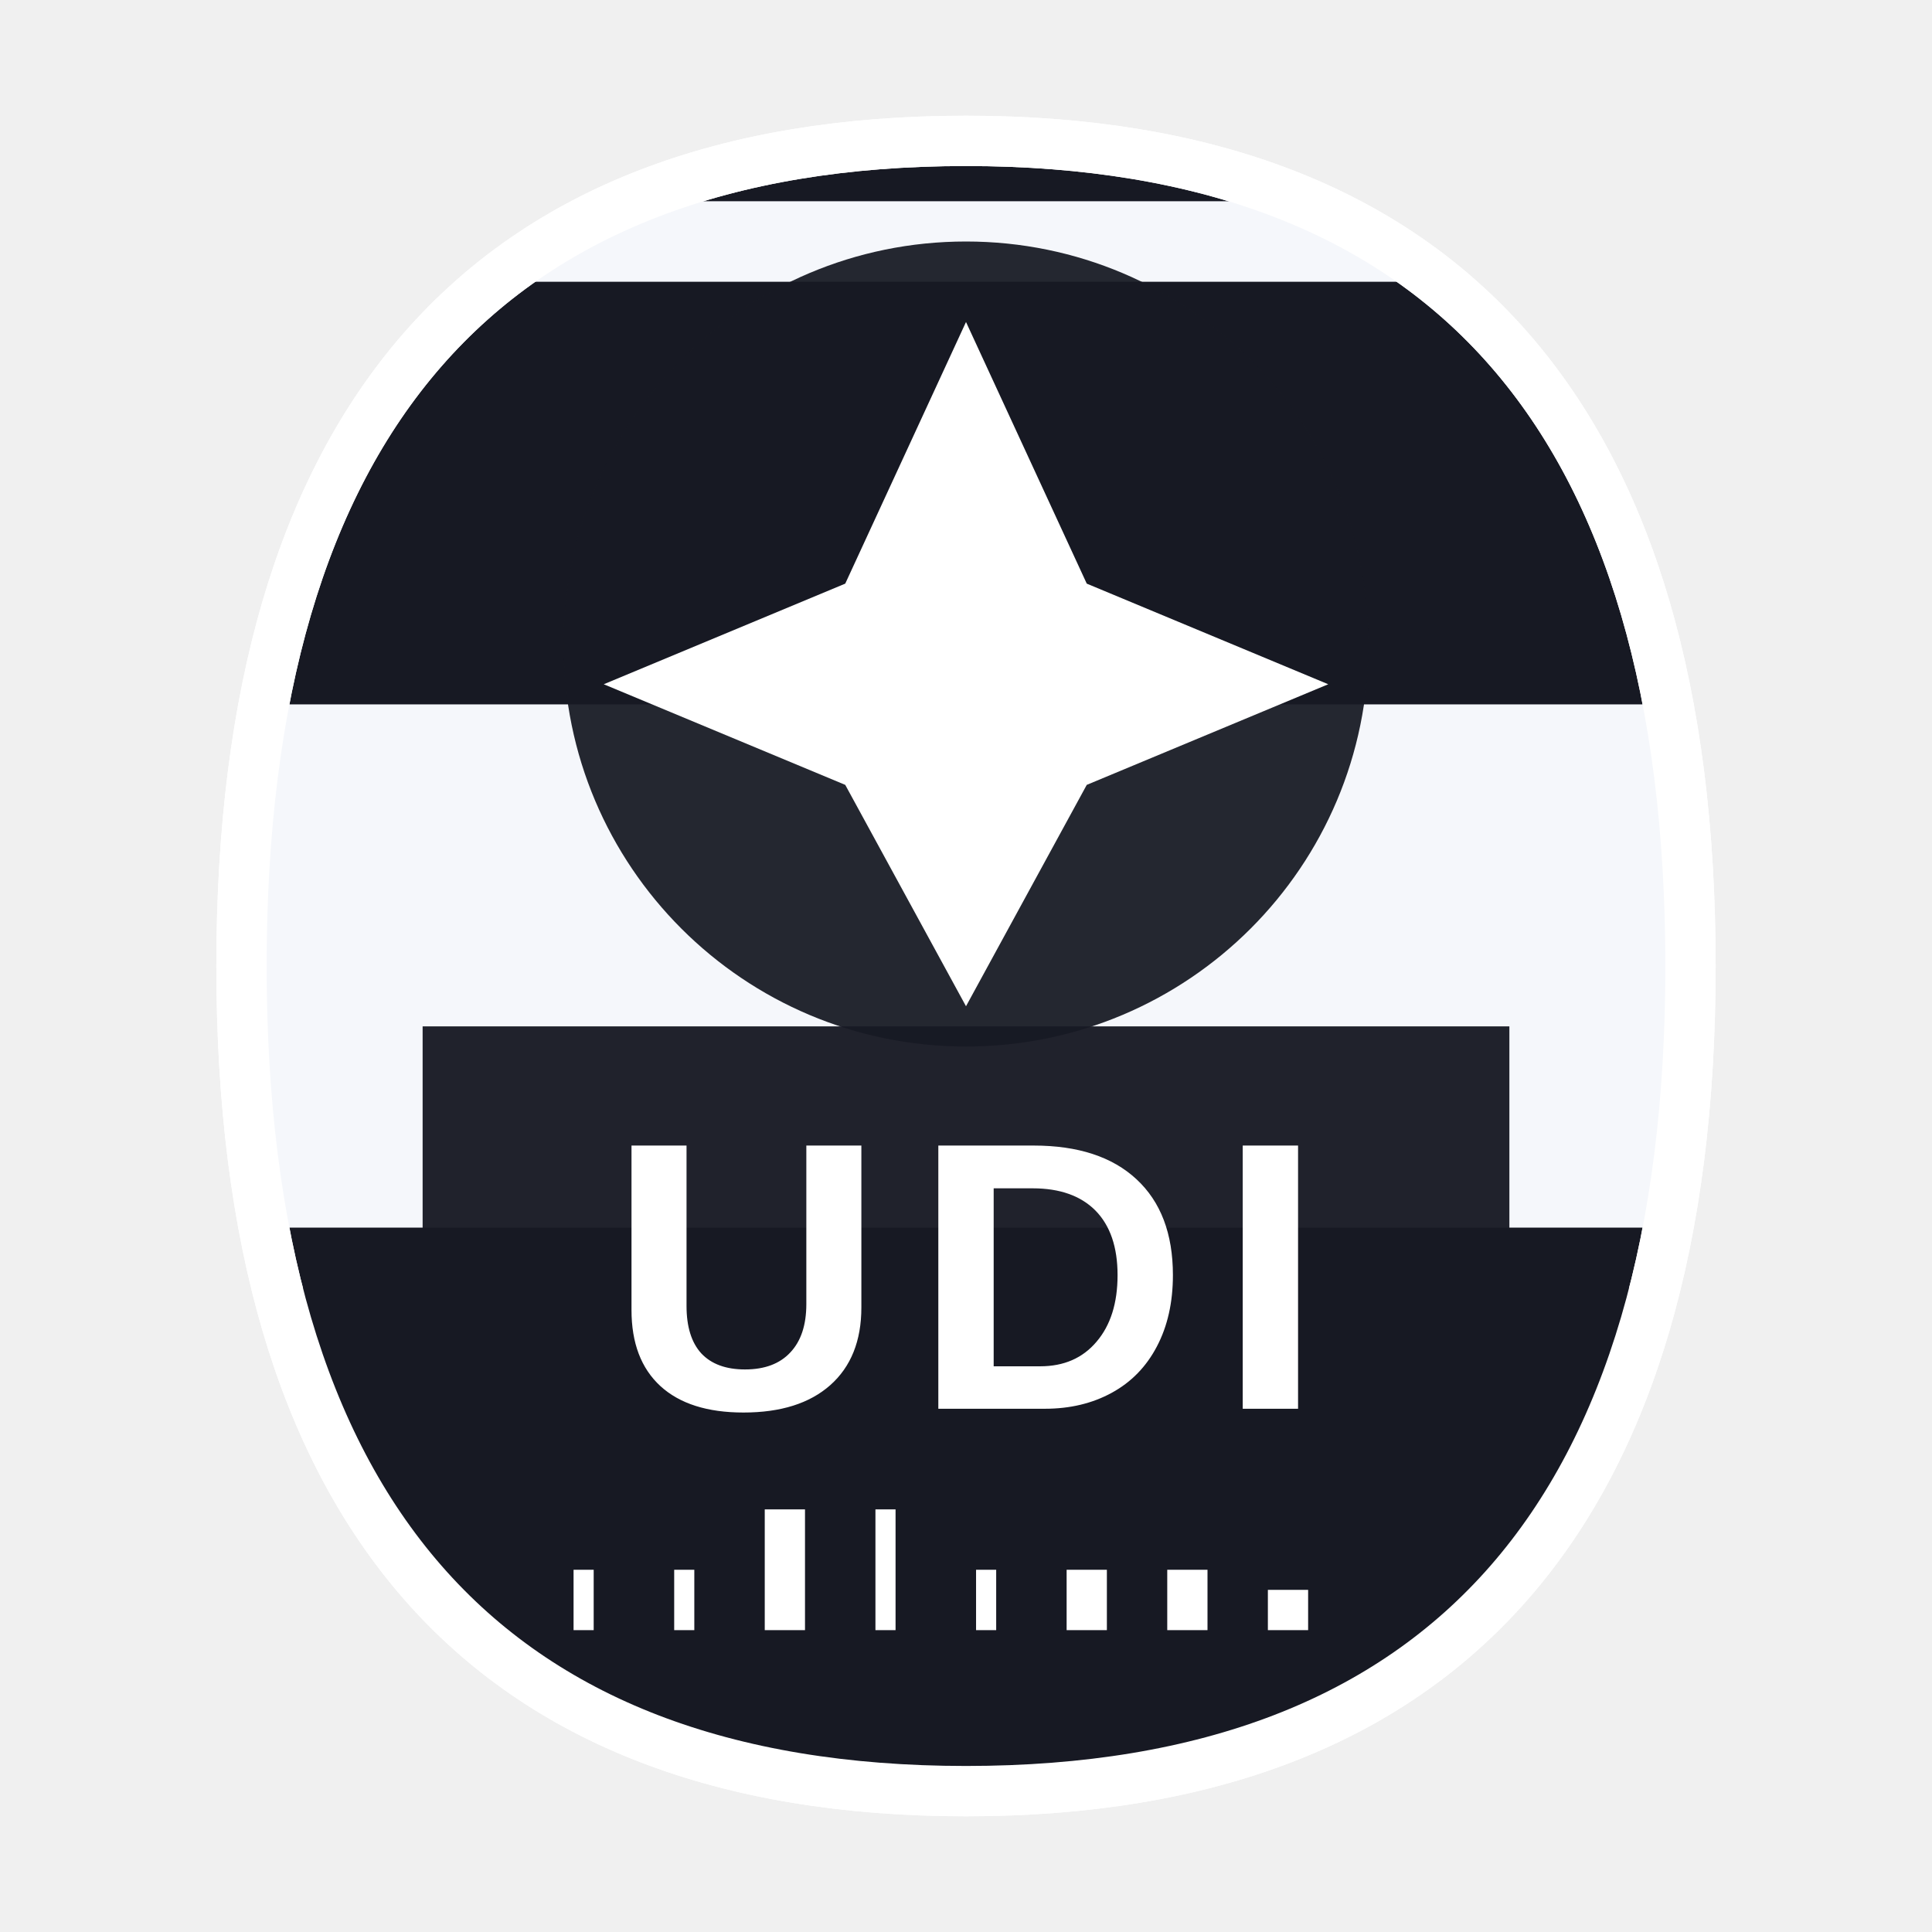
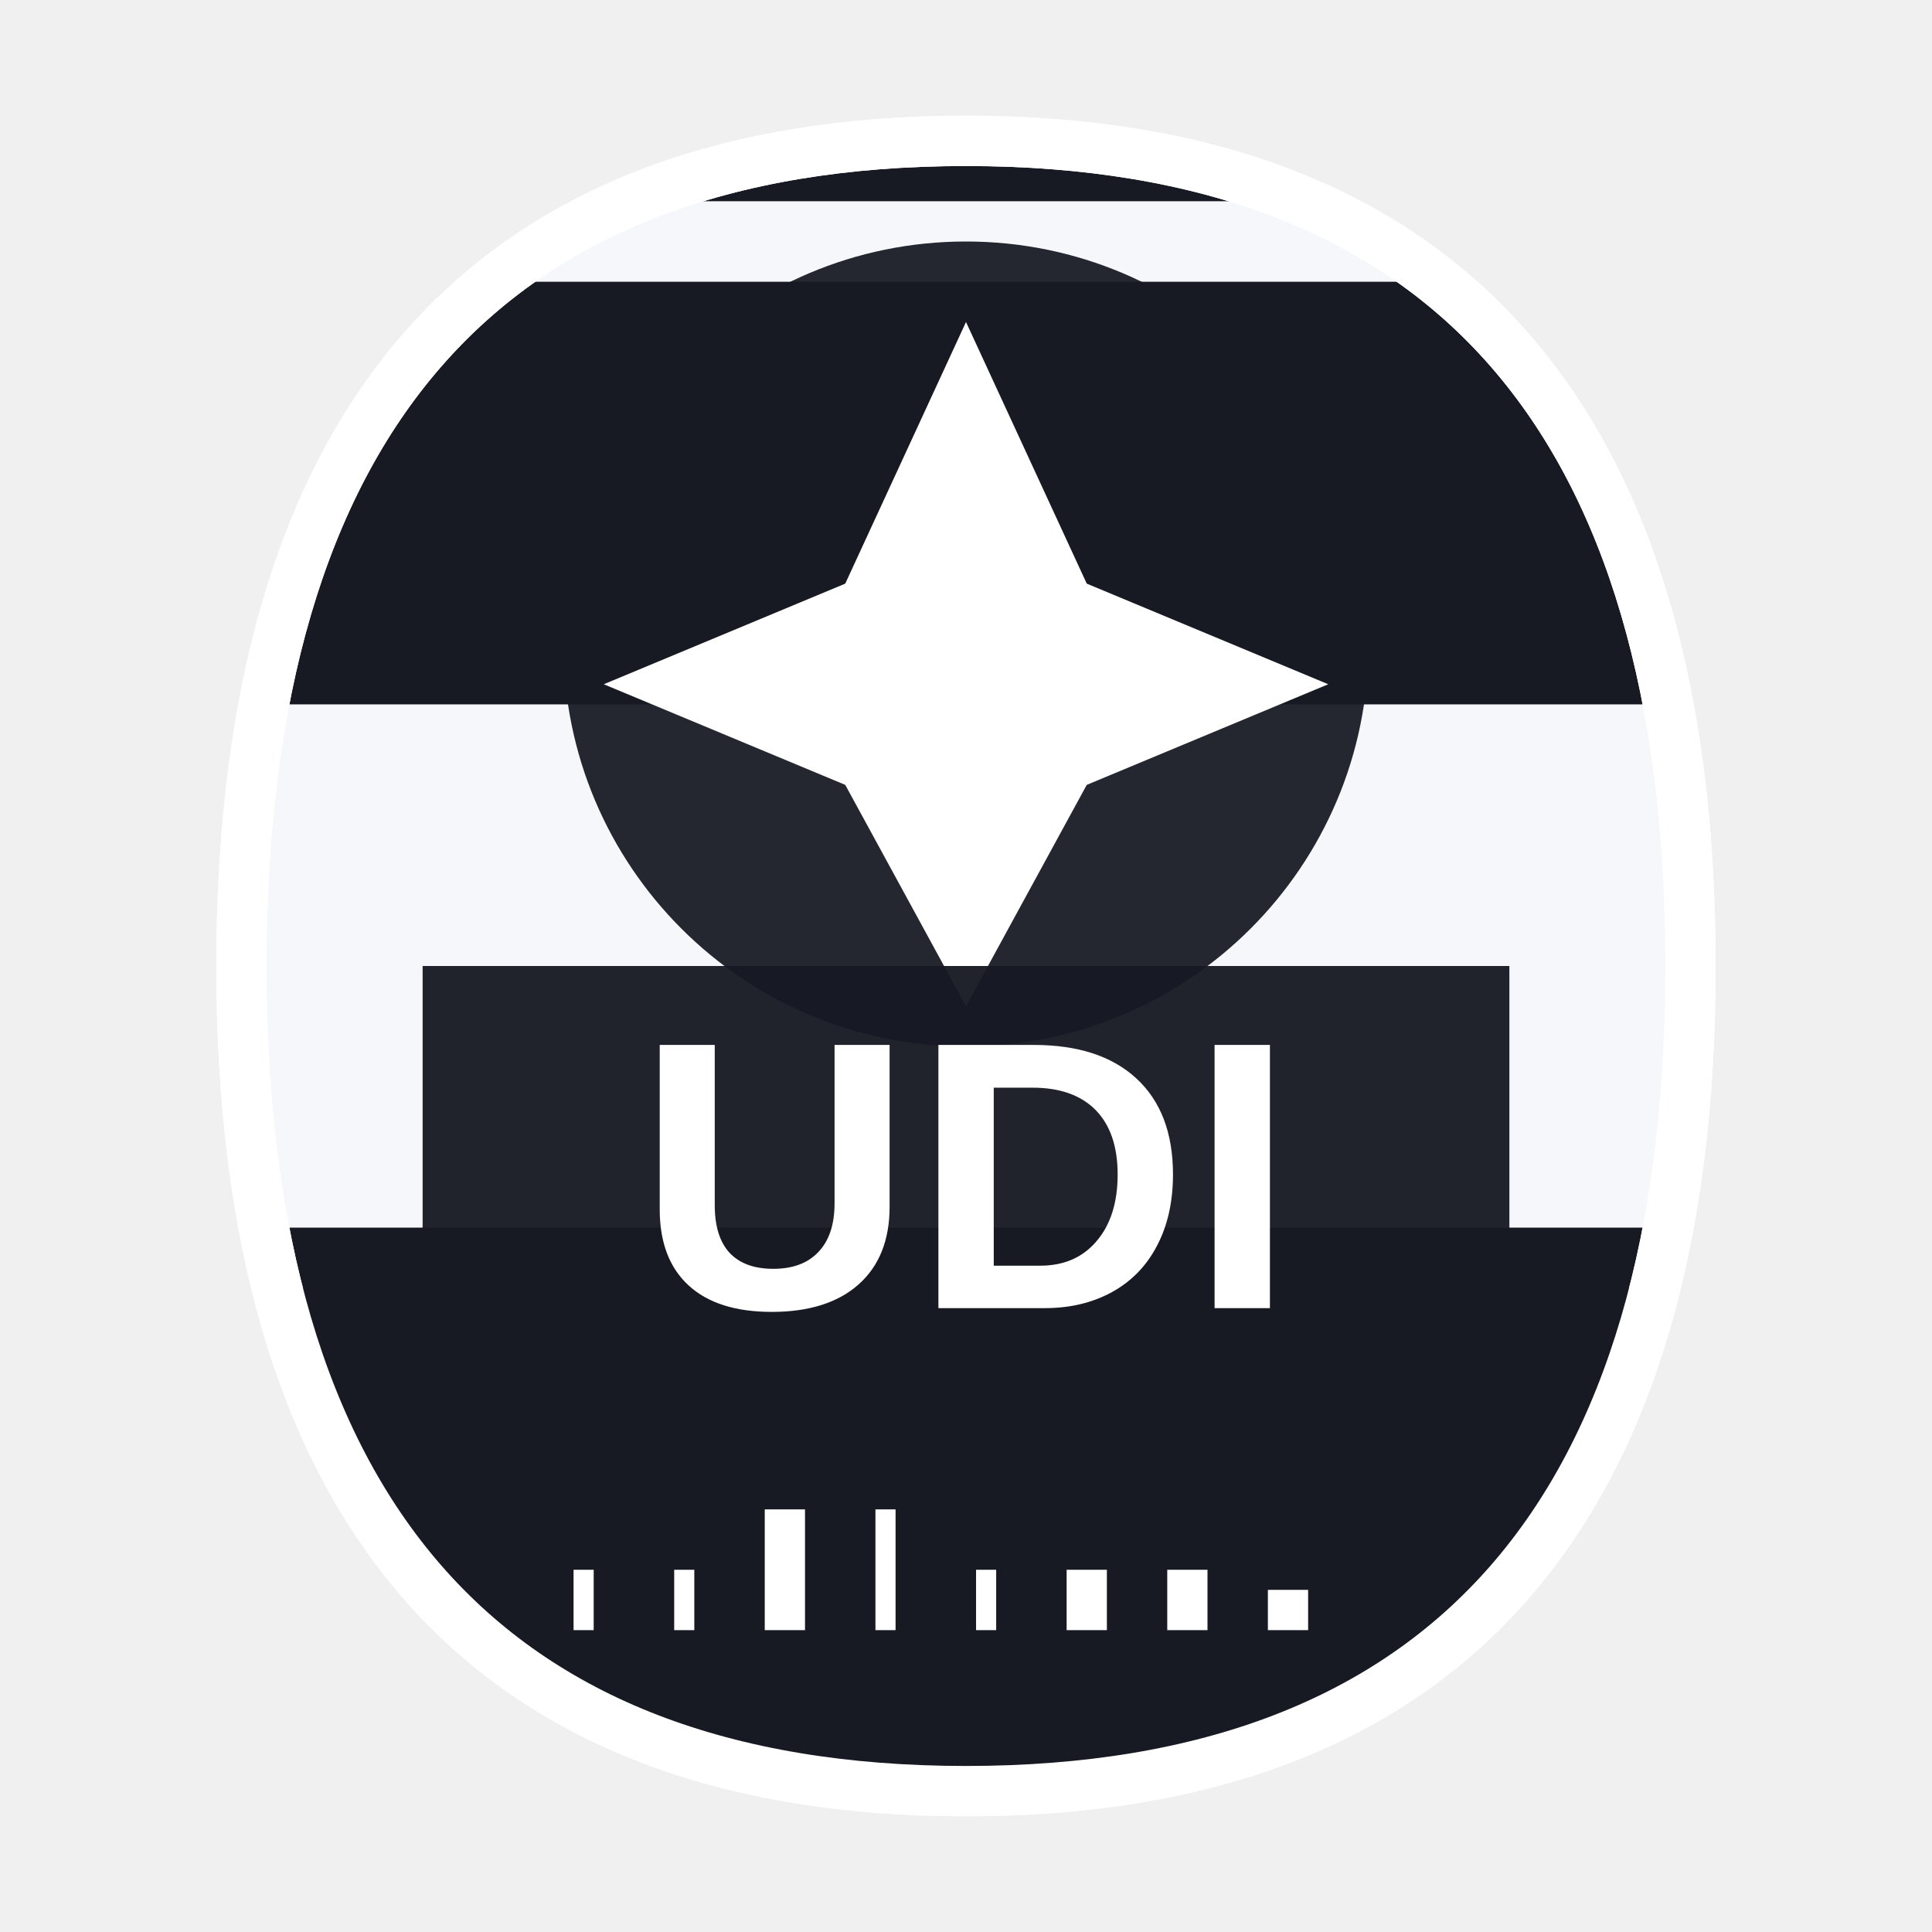
<svg xmlns="http://www.w3.org/2000/svg" viewBox="0 0 96 96" width="96" height="96" role="img">
  <defs>
-     <clipPath id="crest">
+     <clipPath id="crest-7cabadb8331090">
      <path d="M48 7C72 7 84 21 84 48S72 89 48 89 12 75 12 48 24 7 48 7Z" />
    </clipPath>
  </defs>
  <path d="M48 7C72 7 84 21 84 48S72 89 48 89 12 75 12 48 24 7 48 7Z" fill="#171923" stroke="#ffffff" stroke-width="2.5" />
-   <g clip-path="url(#crest)">
+   <g clip-path="url(#crest-7cabadb8331090)">
    <path d="M8 35h80v26H8Z" fill="#f5f7fb" />
    <path d="M8 64h80v24H8Z" fill="#171923" />
    <path d="M22 12H74" stroke="#f5f7fb" stroke-width="4" />
    <circle cx="48" cy="32" r="20" fill="#171923" opacity=".94" />
    <g style="color:#ffffff" fill="#ffffff" stroke-linejoin="round">
      <path d="m48 16 6 13 12 5-12 5-6 11-6-11-12-5 12-5Z" />
    </g>
-     <path d="M21 51H75V76H21Z" fill="#171923" opacity=".96" />
-     <text x="48" y="70" fill="#ffffff" text-anchor="middle" font-family="Arial,Helvetica,sans-serif" font-size="19" font-weight="900" letter-spacing="1.4">UDI</text>
+     <path d="M21 48H75V73H21Z" fill="#171923" opacity=".96" />
+     <text x="48" y="65" fill="#ffffff" text-anchor="middle" font-family="Arial,Helvetica,sans-serif" font-size="19" font-weight="900" textLength="43" lengthAdjust="spacingAndGlyphs">UDI</text>
    <g>
      <path d="M29 81v-3" stroke="#ffffff" stroke-width="1" />
      <path d="M34 81v-3" stroke="#ffffff" stroke-width="1" />
      <path d="M39 81v-6" stroke="#ffffff" stroke-width="2" />
      <path d="M44 81v-6" stroke="#ffffff" stroke-width="1" />
      <path d="M49 81v-3" stroke="#ffffff" stroke-width="1" />
      <path d="M54 81v-3" stroke="#ffffff" stroke-width="2" />
      <path d="M59 81v-3" stroke="#ffffff" stroke-width="2" />
      <path d="M64 81v-2" stroke="#ffffff" stroke-width="2" />
    </g>
  </g>
  <path d="M48 7C72 7 84 21 84 48S72 89 48 89 12 75 12 48 24 7 48 7Z" fill="none" stroke="#ffffff" stroke-width="2.5" />
</svg>
